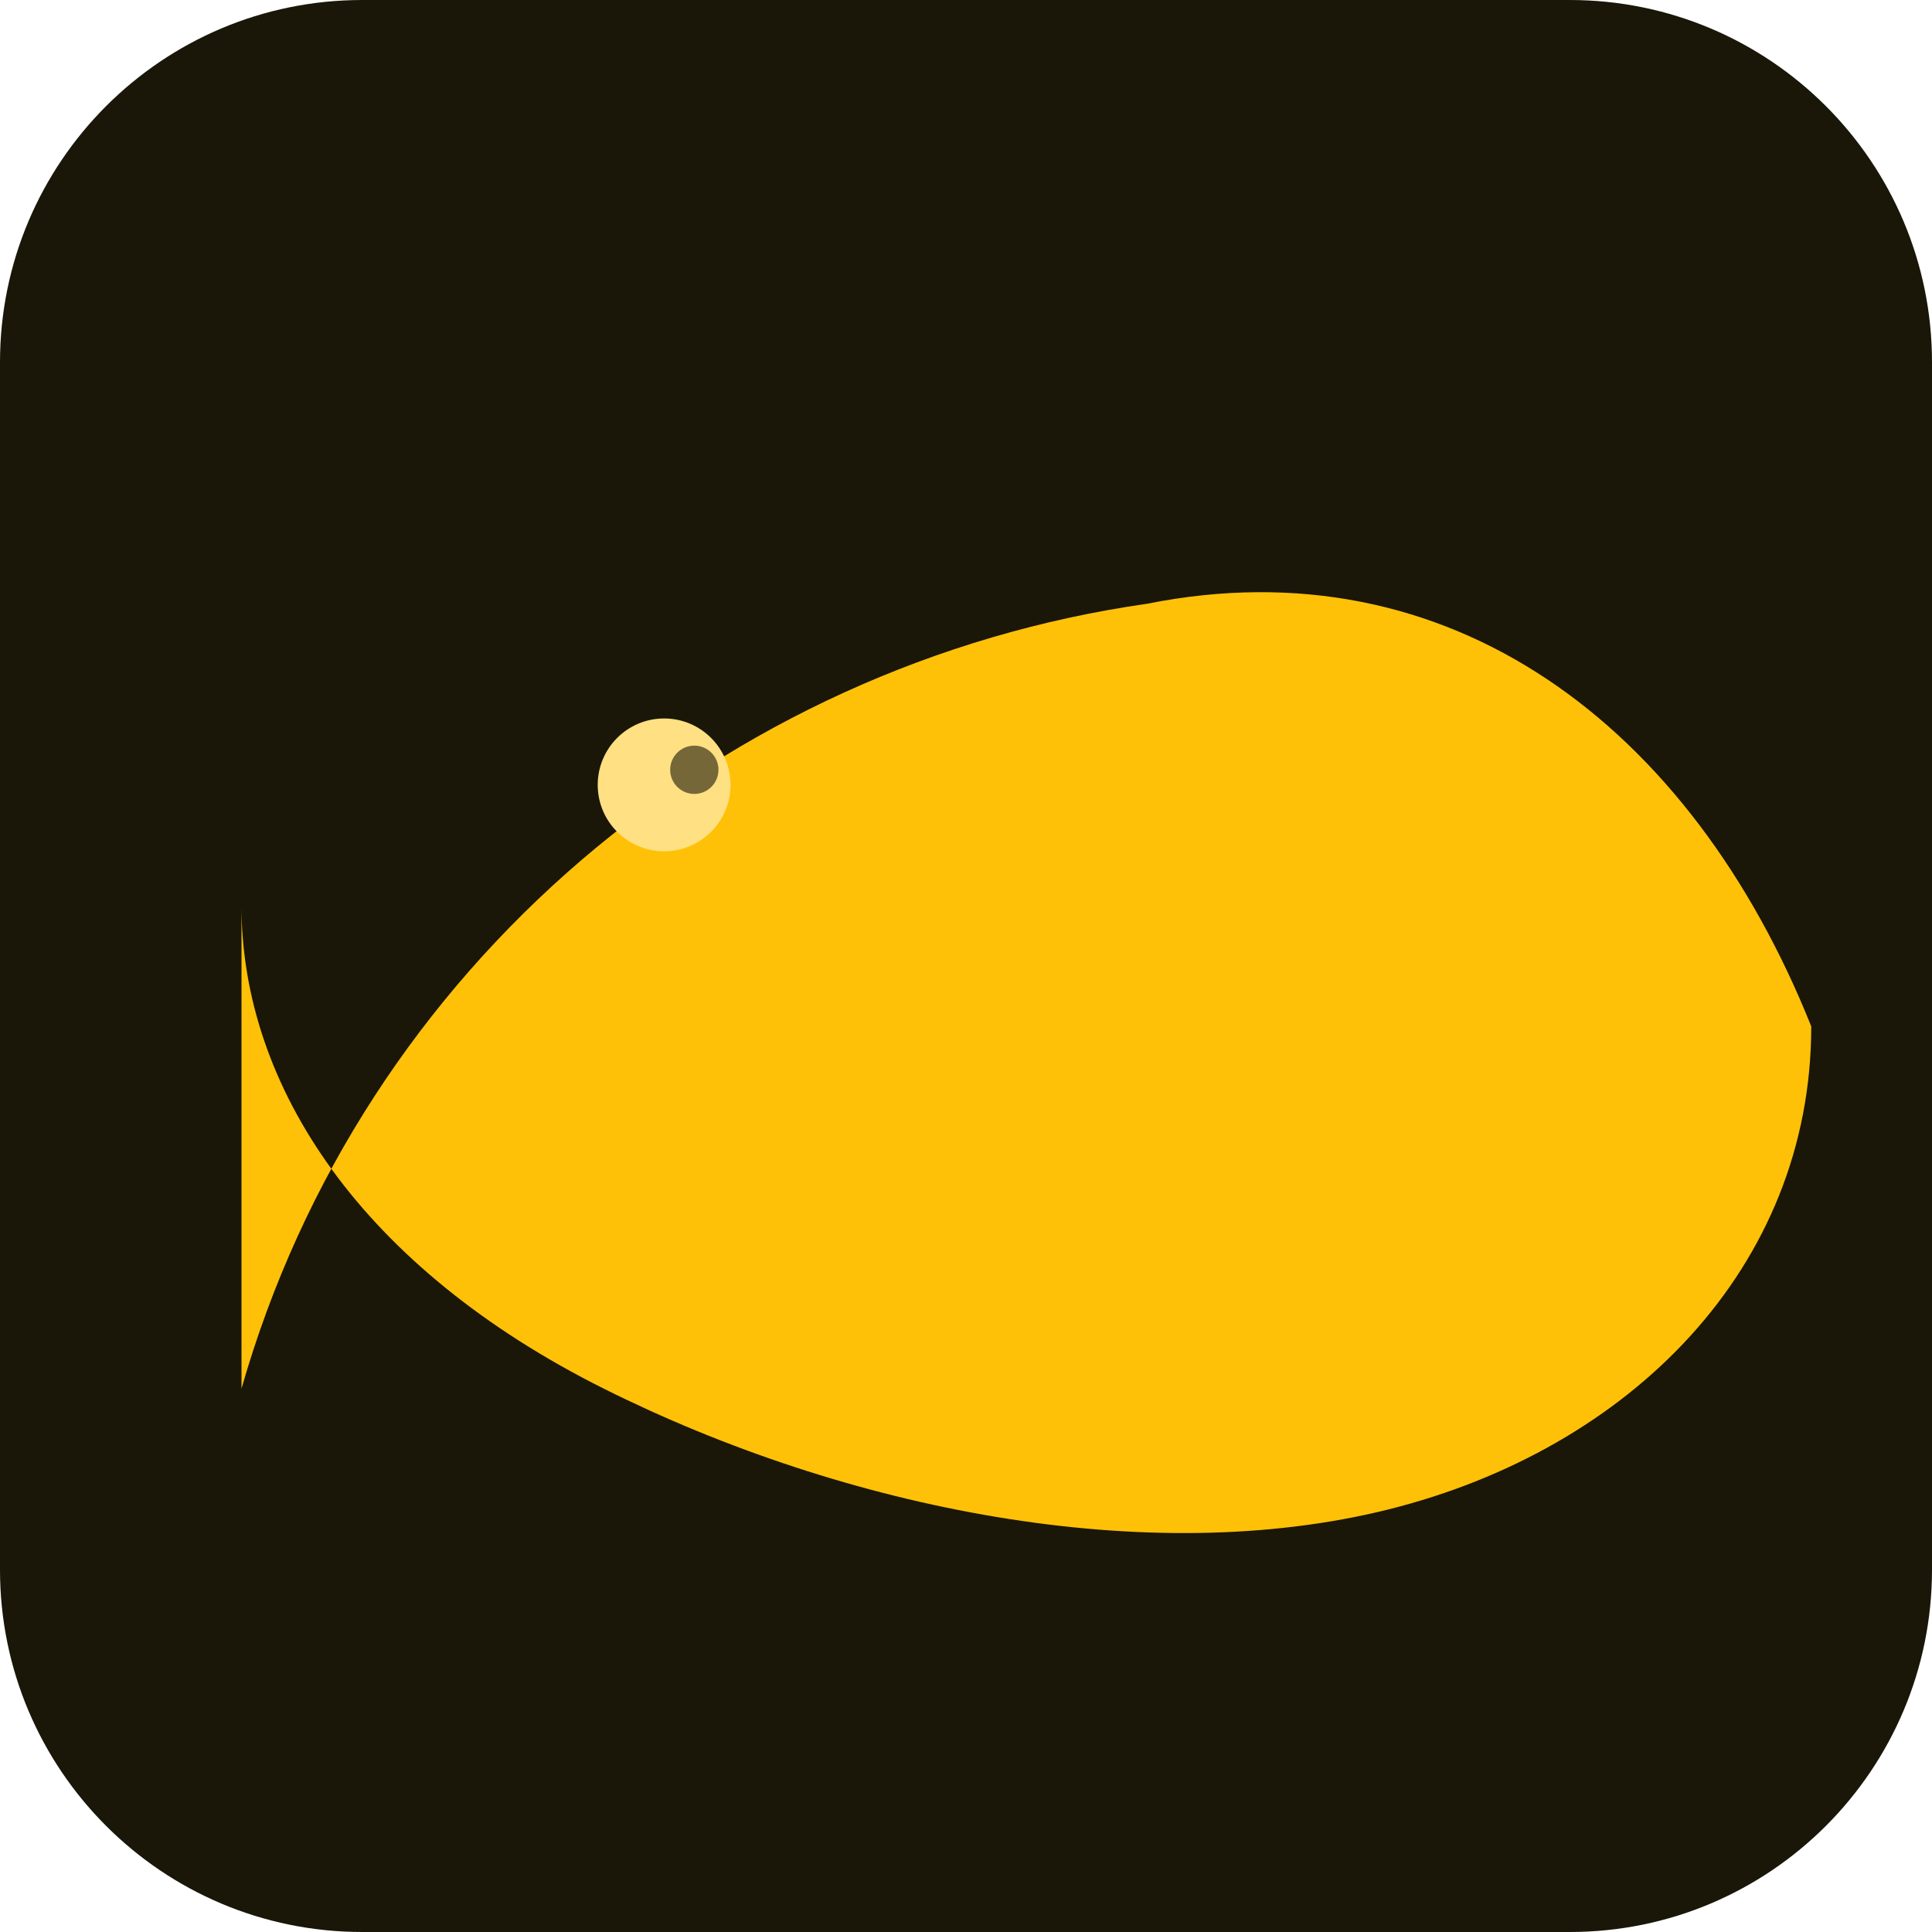
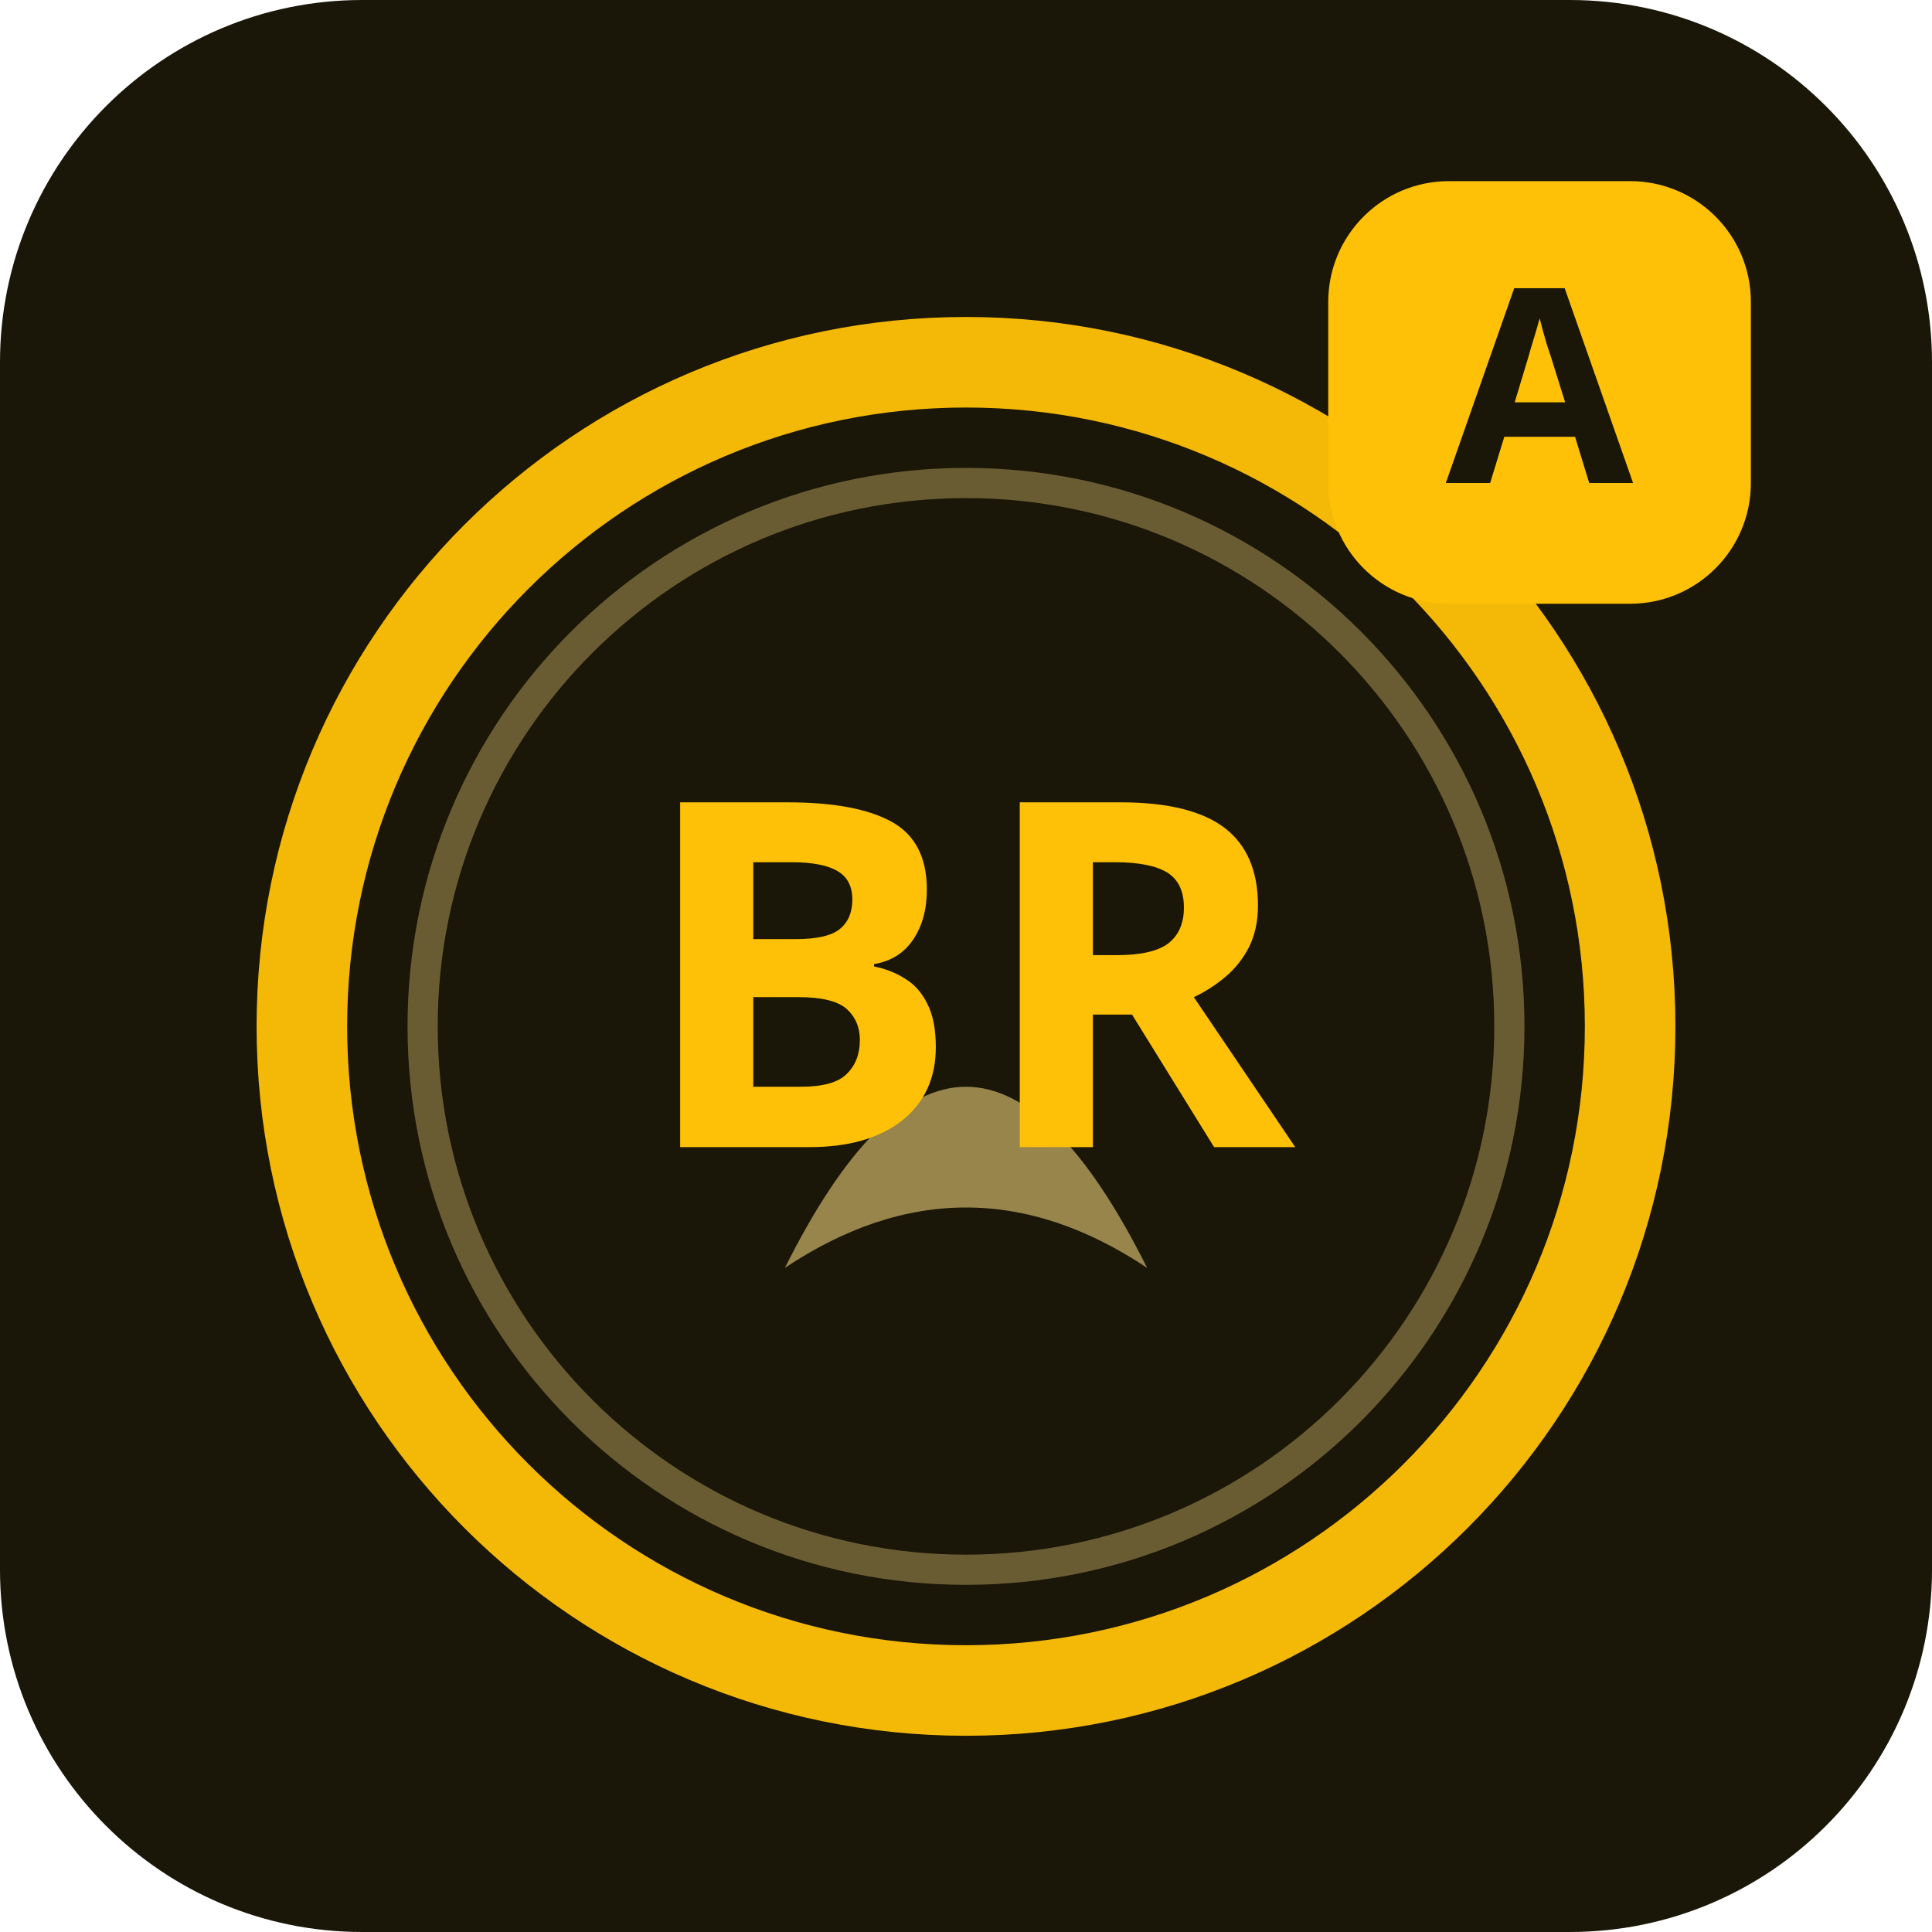
<svg xmlns="http://www.w3.org/2000/svg" viewBox="0 0 64 64" role="img" aria-label="Brachiosaurus">
  <rect width="64" height="64" rx="12" fill="#1a1608" />
-   <path fill="#ffc107" d="M8 46c4-14 16-24 30-26 10-2 18 4 22 14 0 8-6 14-14 16 -8 2-18 0-26-4-8-4-12-10-12-16z" />
-   <circle cx="22" cy="26" r="2.2" fill="#ffe082" />
-   <circle cx="23" cy="25.5" r="0.8" fill="#1a1608" opacity="0.6" />
+   <circle cx="32" cy="34" r="22" fill="none" stroke="#ffc107" stroke-width="3" opacity="0.95" />
+   <circle cx="32" cy="34" r="18" fill="#1a1608" stroke="#ffe082" stroke-width="1" opacity="0.35" />
+   <path fill="#ffe082" opacity="0.55" d="M26 42 Q32 30 38 42 Q32 38 26 42" />
+   <text x="32" y="38" text-anchor="middle" font-family="Rajdhani,Segoe UI,sans-serif" font-size="16" font-weight="700" fill="#ffc107" letter-spacing="0.5">BR</text>
+   <rect x="44" y="6" width="14" height="14" rx="4" fill="#ffc107" />
+   <text x="51.0" y="16" text-anchor="middle" font-family="Rajdhani,Segoe UI,sans-serif" font-size="9" font-weight="700" fill="#1a1608">A</text>
</svg>
